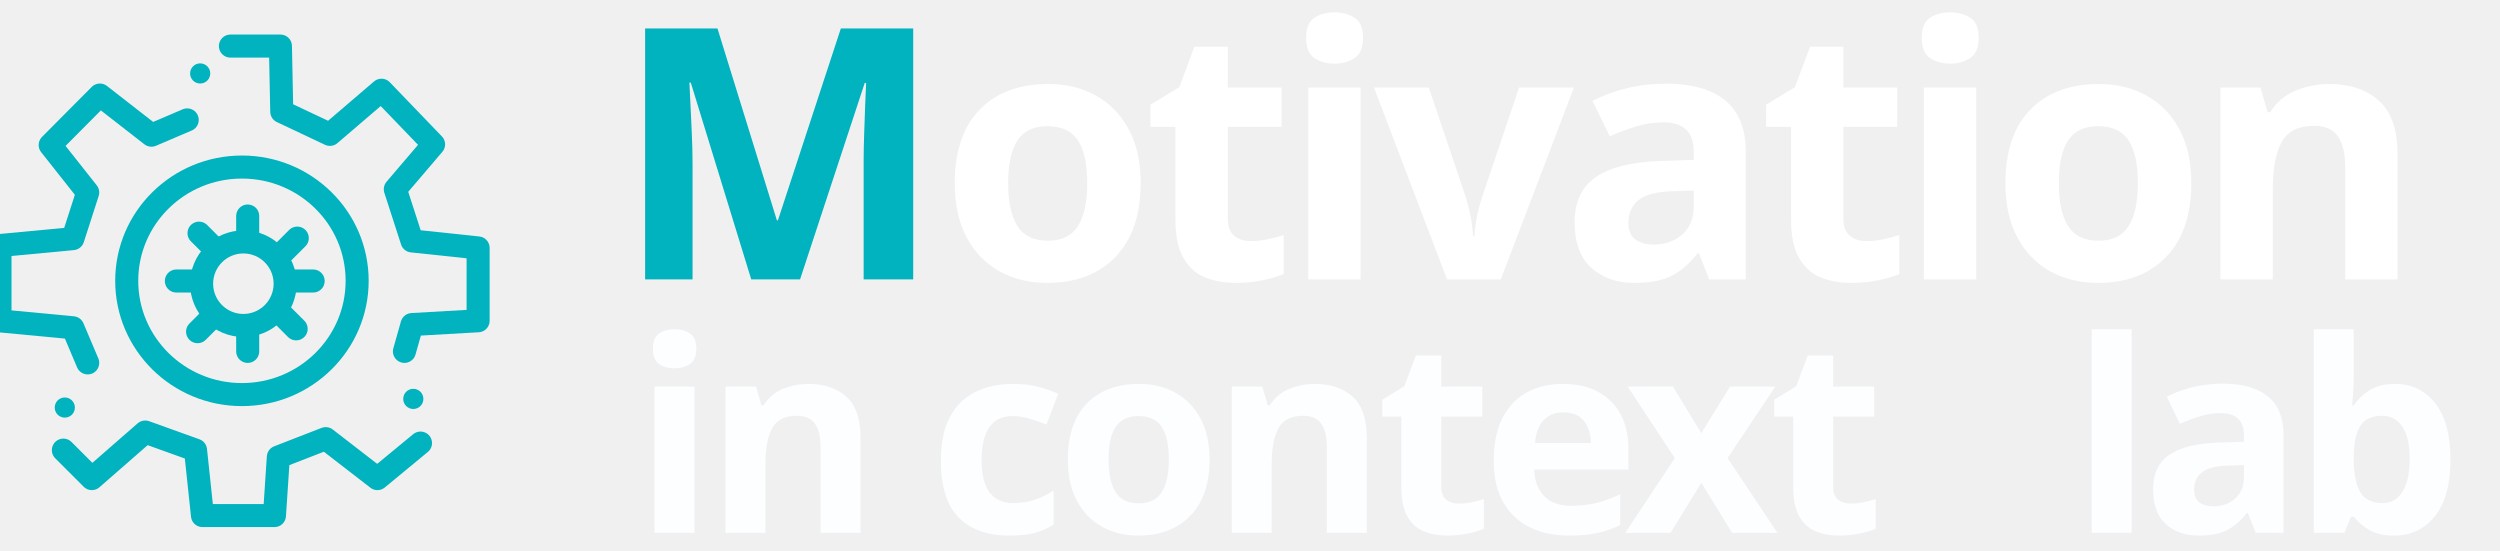
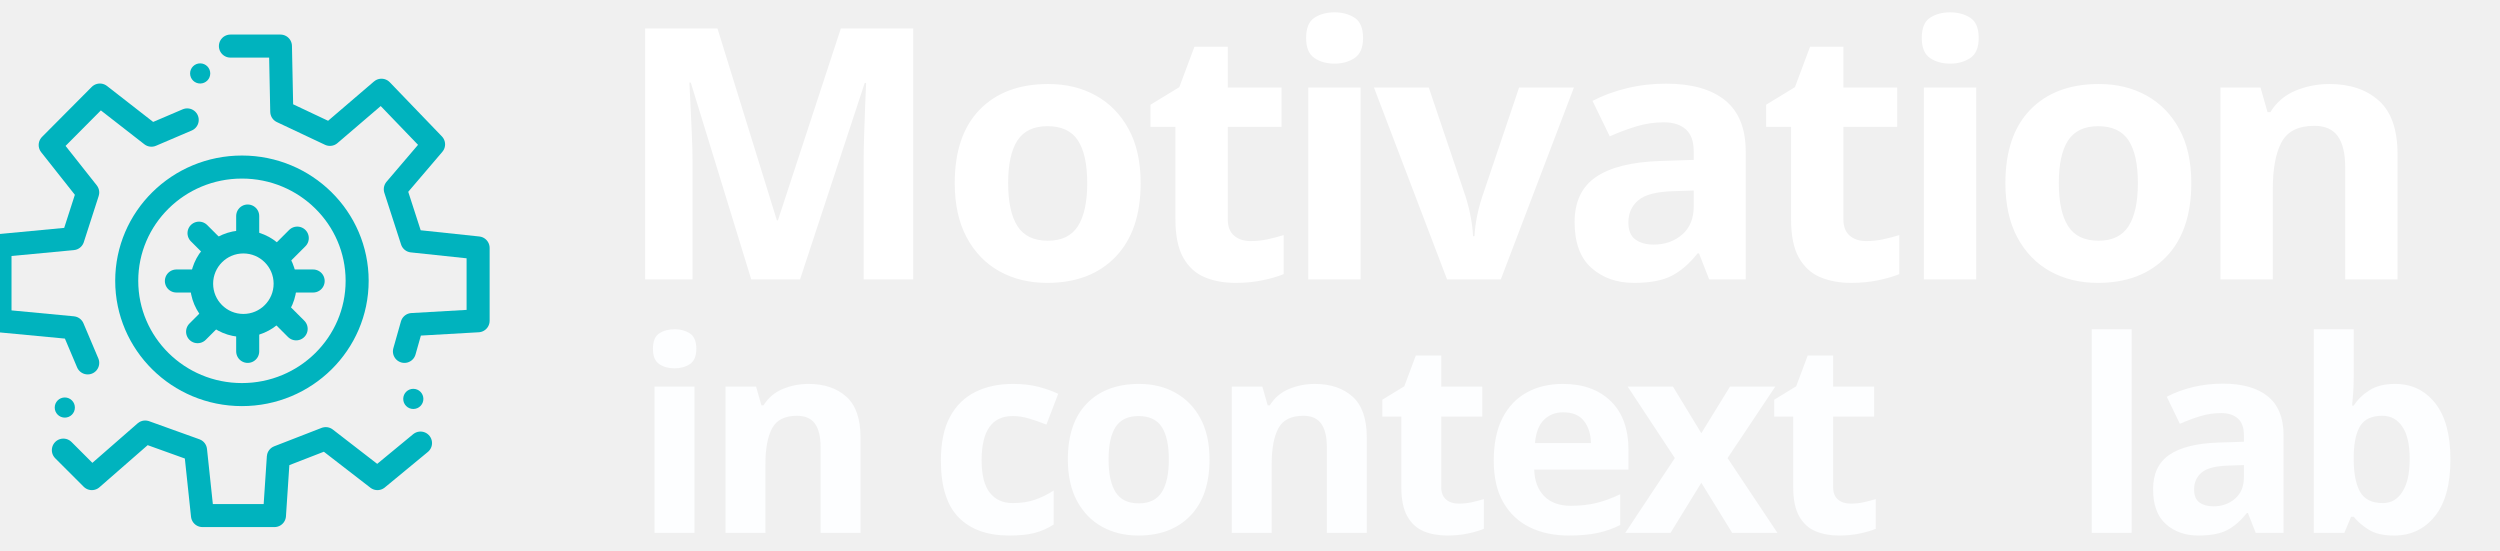
<svg xmlns="http://www.w3.org/2000/svg" width="868px" height="191px" viewBox="0 0 868 191" version="1.1">
  <g id="mic-banner" stroke="none" stroke-width="1" fill="none" fill-rule="evenodd">
    <rect id="Rectangle" x="-81" y="-38" width="1229" height="275" />
    <text id="in-context" font-family="Poppins-Bold, Poppins" font-size="93" font-weight="bold" letter-spacing="-3.72" fill="#FDFEFF">
      <tspan x="220" y="185">in context</tspan>
    </text>
    <text id="otivation" fill="#FFFFFF" fill-rule="nonzero" font-family="Poppins-Bold, Poppins" font-size="122" font-weight="bold" letter-spacing="-4.88">
      <tspan x="326" y="97">otivation</tspan>
    </text>
-     <text id="M" fill="#00B3BE" fill-rule="nonzero" font-family="Poppins-Bold, Poppins" font-size="122" font-weight="bold" letter-spacing="-4.88">
+     <text id="M" fill="#FFFFFF" fill-rule="nonzero" font-family="Poppins-Bold, Poppins" font-size="122" font-weight="bold" letter-spacing="-4.88">
      <tspan x="213" y="97">M</tspan>
    </text>
    <text id="lab" font-family="Poppins-Bold, Poppins" font-size="93" font-weight="bold" letter-spacing="-3.72" fill="#FDFEFF">
      <tspan x="719" y="185">lab</tspan>
    </text>
    <g id="Group-6" transform="translate(0, 16)" />
    <ellipse id="Oval" stroke="#00B3BE" stroke-width="8" cx="84" cy="97.5" rx="40" ry="39.5" />
    <g id="Group-7" transform="translate(60.81038, 75)" stroke="#00B3BE" stroke-width="8">
      <circle id="Oval" cx="23.69" cy="23.5" r="14.5" />
      <line x1="25.19" y1="2.8449465e-14" x2="25.19" y2="7" id="Line" stroke-linecap="round" />
      <line x1="25.19" y1="40" x2="25.19" y2="47" id="Line" stroke-linecap="round" />
      <line x1="11.766" y1="5.051" x2="9.819" y2="11.868" id="Line" stroke-linecap="round" transform="translate(10.79253, 8.459571) rotate(-60.9417) translate(-10.79253, -8.459571) " />
      <line x1="40.481" y1="33.261" x2="38.535" y2="40.078" id="Line" stroke-linecap="round" transform="translate(39.50762, 36.66959) rotate(-60.9417) translate(-39.50762, -36.66959) " />
      <line x1="38.924" y1="6.77" x2="40.87" y2="13.588" id="Line" stroke-linecap="round" transform="translate(39.89711, 10.17893) rotate(-119.0583) translate(-39.89711, -10.17893) " />
      <line x1="9.328" y1="34.243" x2="11.274" y2="41.06" id="Line" stroke-linecap="round" transform="translate(10.30141, 37.65151) rotate(-119.0583) translate(-10.30141, -37.65151) " />
      <line x1="4.948" y1="19.155" x2="3" y2="25.974" id="Line" stroke-linecap="round" transform="translate(3.973937, 22.56458) rotate(-105.9431) translate(-3.973937, -22.56458) " />
      <line x1="45.344" y1="19.155" x2="43.396" y2="25.974" id="Line" stroke-linecap="round" transform="translate(44.36988, 22.56458) rotate(-105.9431) translate(-44.36988, -22.56458) " />
    </g>
    <polyline id="Path-2" stroke="#00B3BE" stroke-width="8" stroke-linecap="round" stroke-linejoin="round" points="80 16 97.366 16 97.829 38.768 114.552 46.656 132.447 31.328 150.535 50.125 137.248 65.699 143.055 83.652 166 86.085 166 111.37 143.055 112.683 140.418 122" />
    <polyline id="Path-3" stroke="#00B3BE" stroke-width="8" stroke-linecap="round" stroke-linejoin="round" points="65 41.633 52.581 46.939 34.681 33 17.425 50.355 30.453 66.829 25.289 82.852 0 85.246 0 111.408 25.289 113.802 30.453 126" />
    <path d="M22,156.282 L31.888,166.171 L50.413,150 L67.89,156.282 C69.496,171.427 70.3,179 70.3,179 C70.3,179 78.631,179 95.293,179 L96.639,158.688 L113.1,152.295 L131.049,166.171 L146,153.834" id="Path-4" stroke="#00B3BE" stroke-width="8" stroke-linecap="round" stroke-linejoin="round" />
    <circle id="Oval" fill="#00B3BE" cx="22.5" cy="141.5" r="3.5" />
    <circle id="Oval" fill="#00B3BE" cx="143.5" cy="138.5" r="3.5" />
    <circle id="Oval" fill="#00B3BE" cx="69.5" cy="25.5" r="3.5" />
  </g>
</svg>
